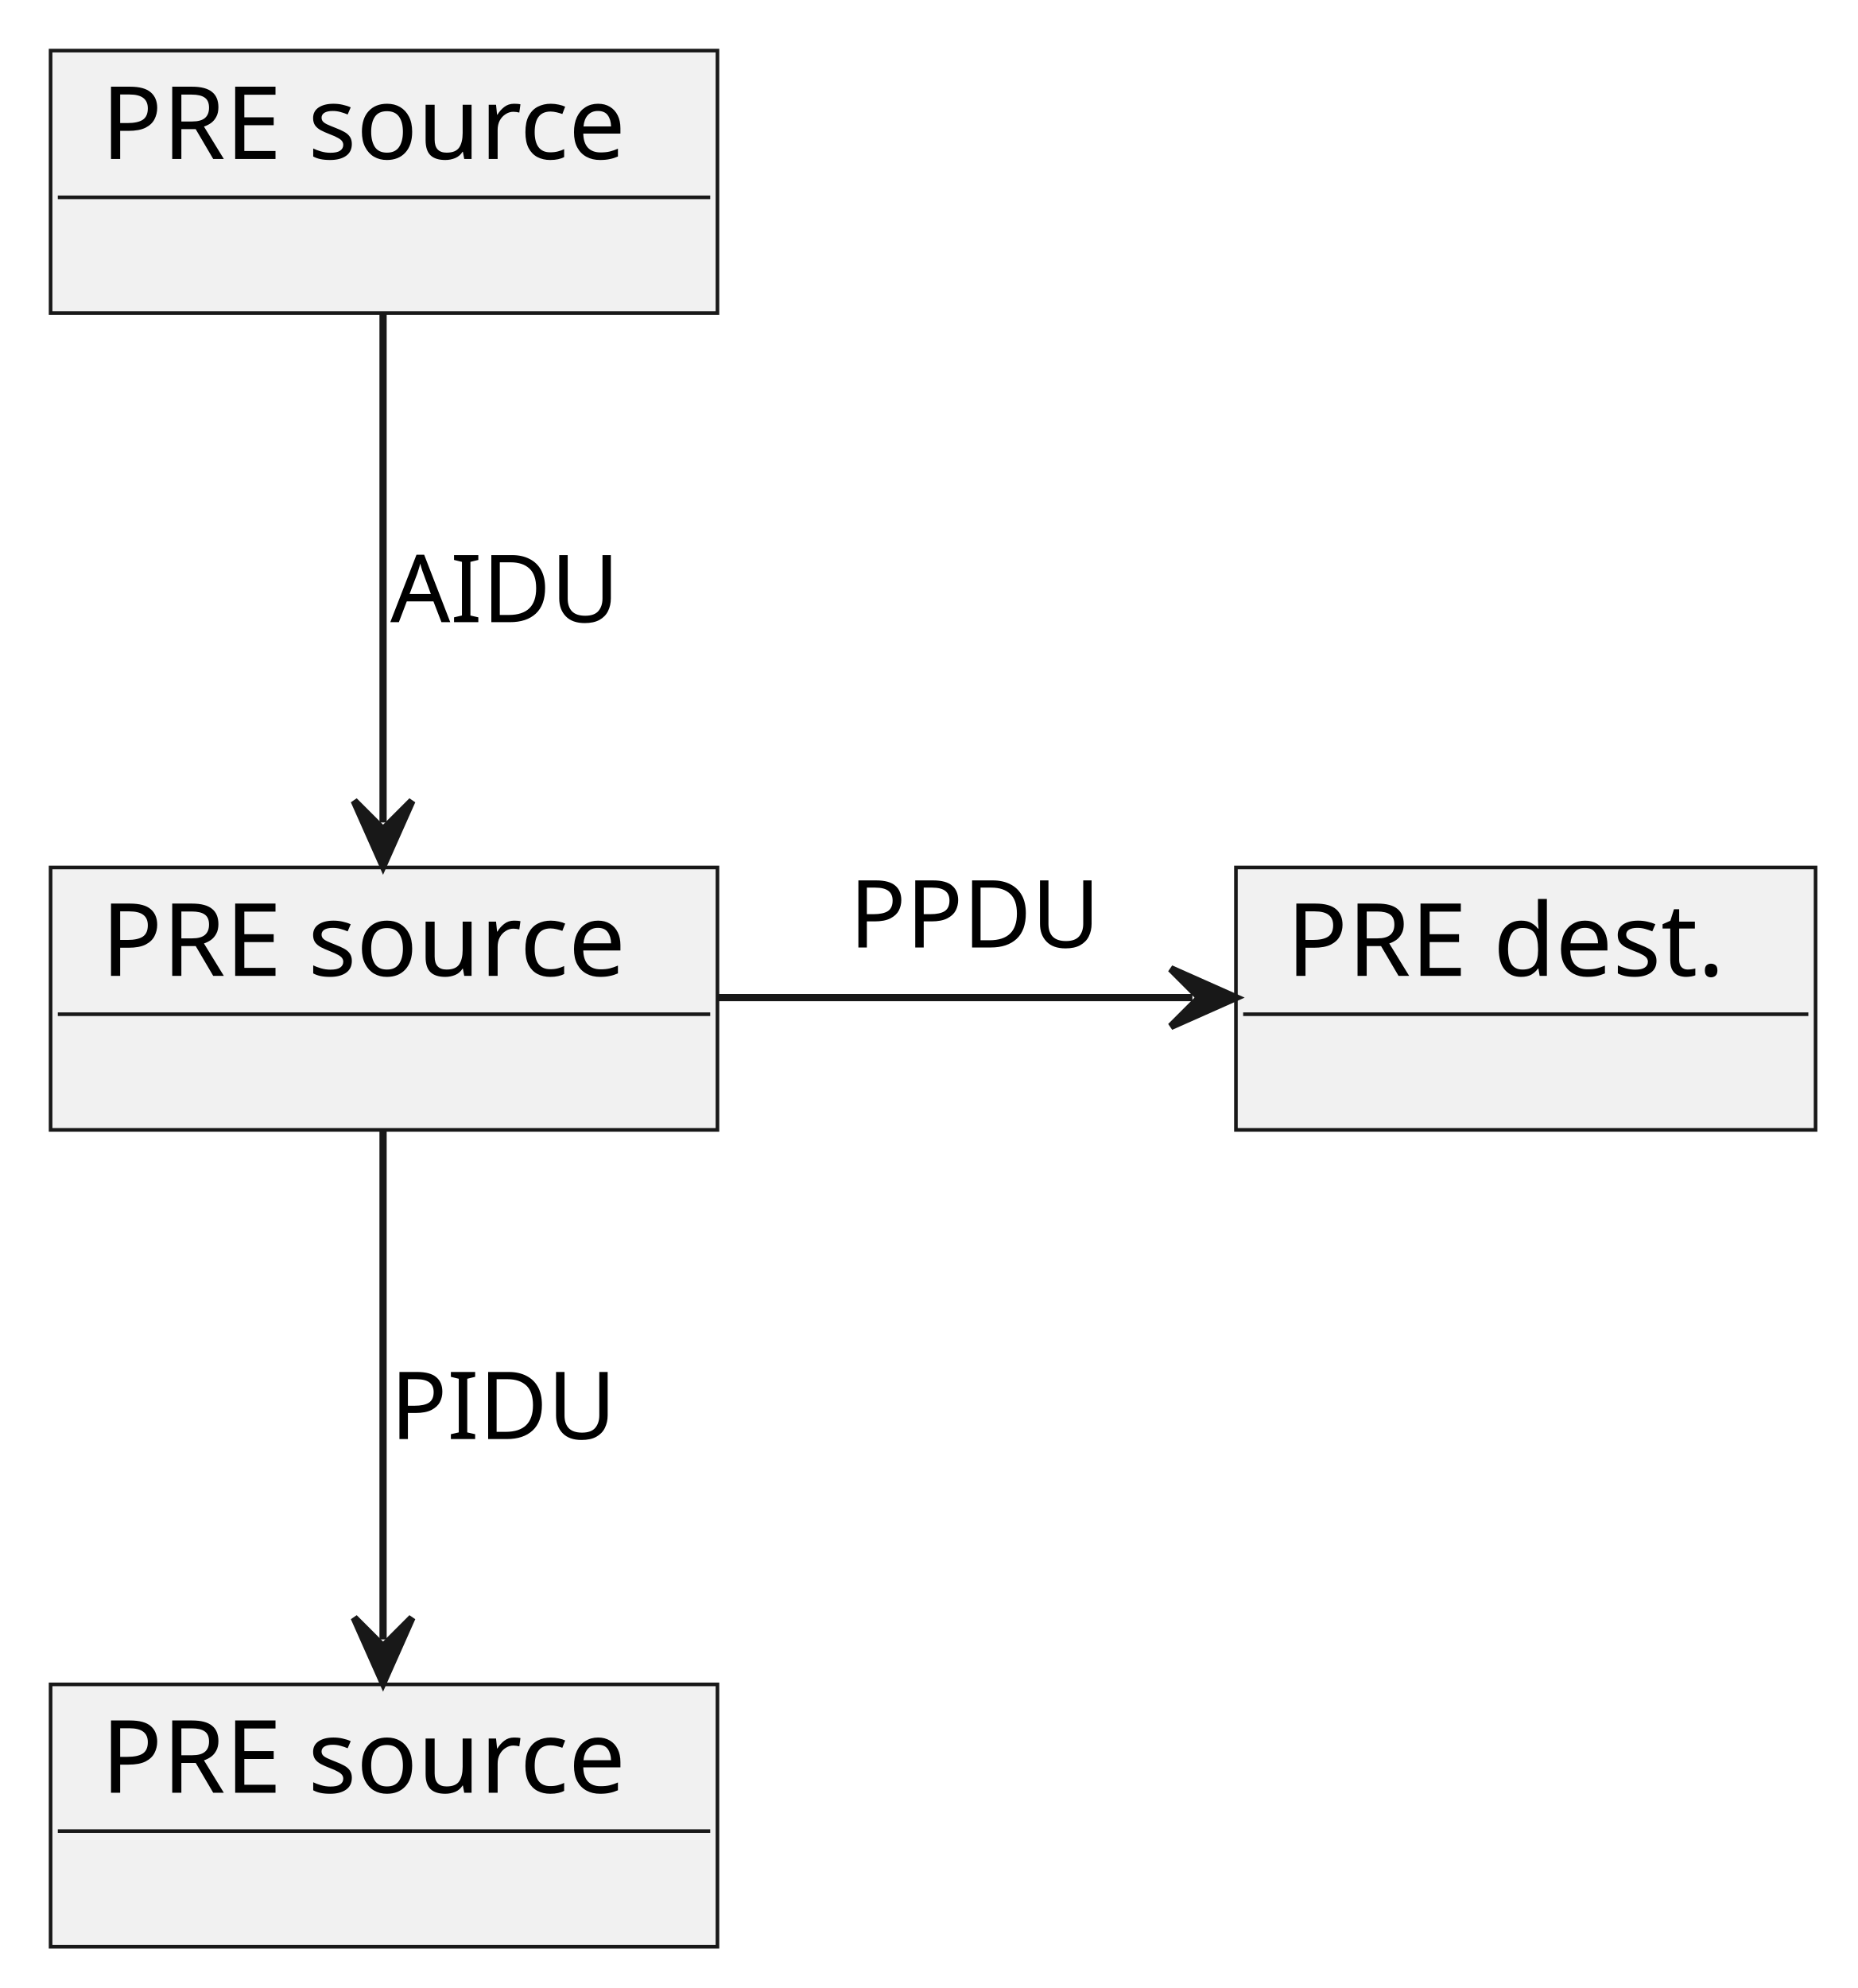
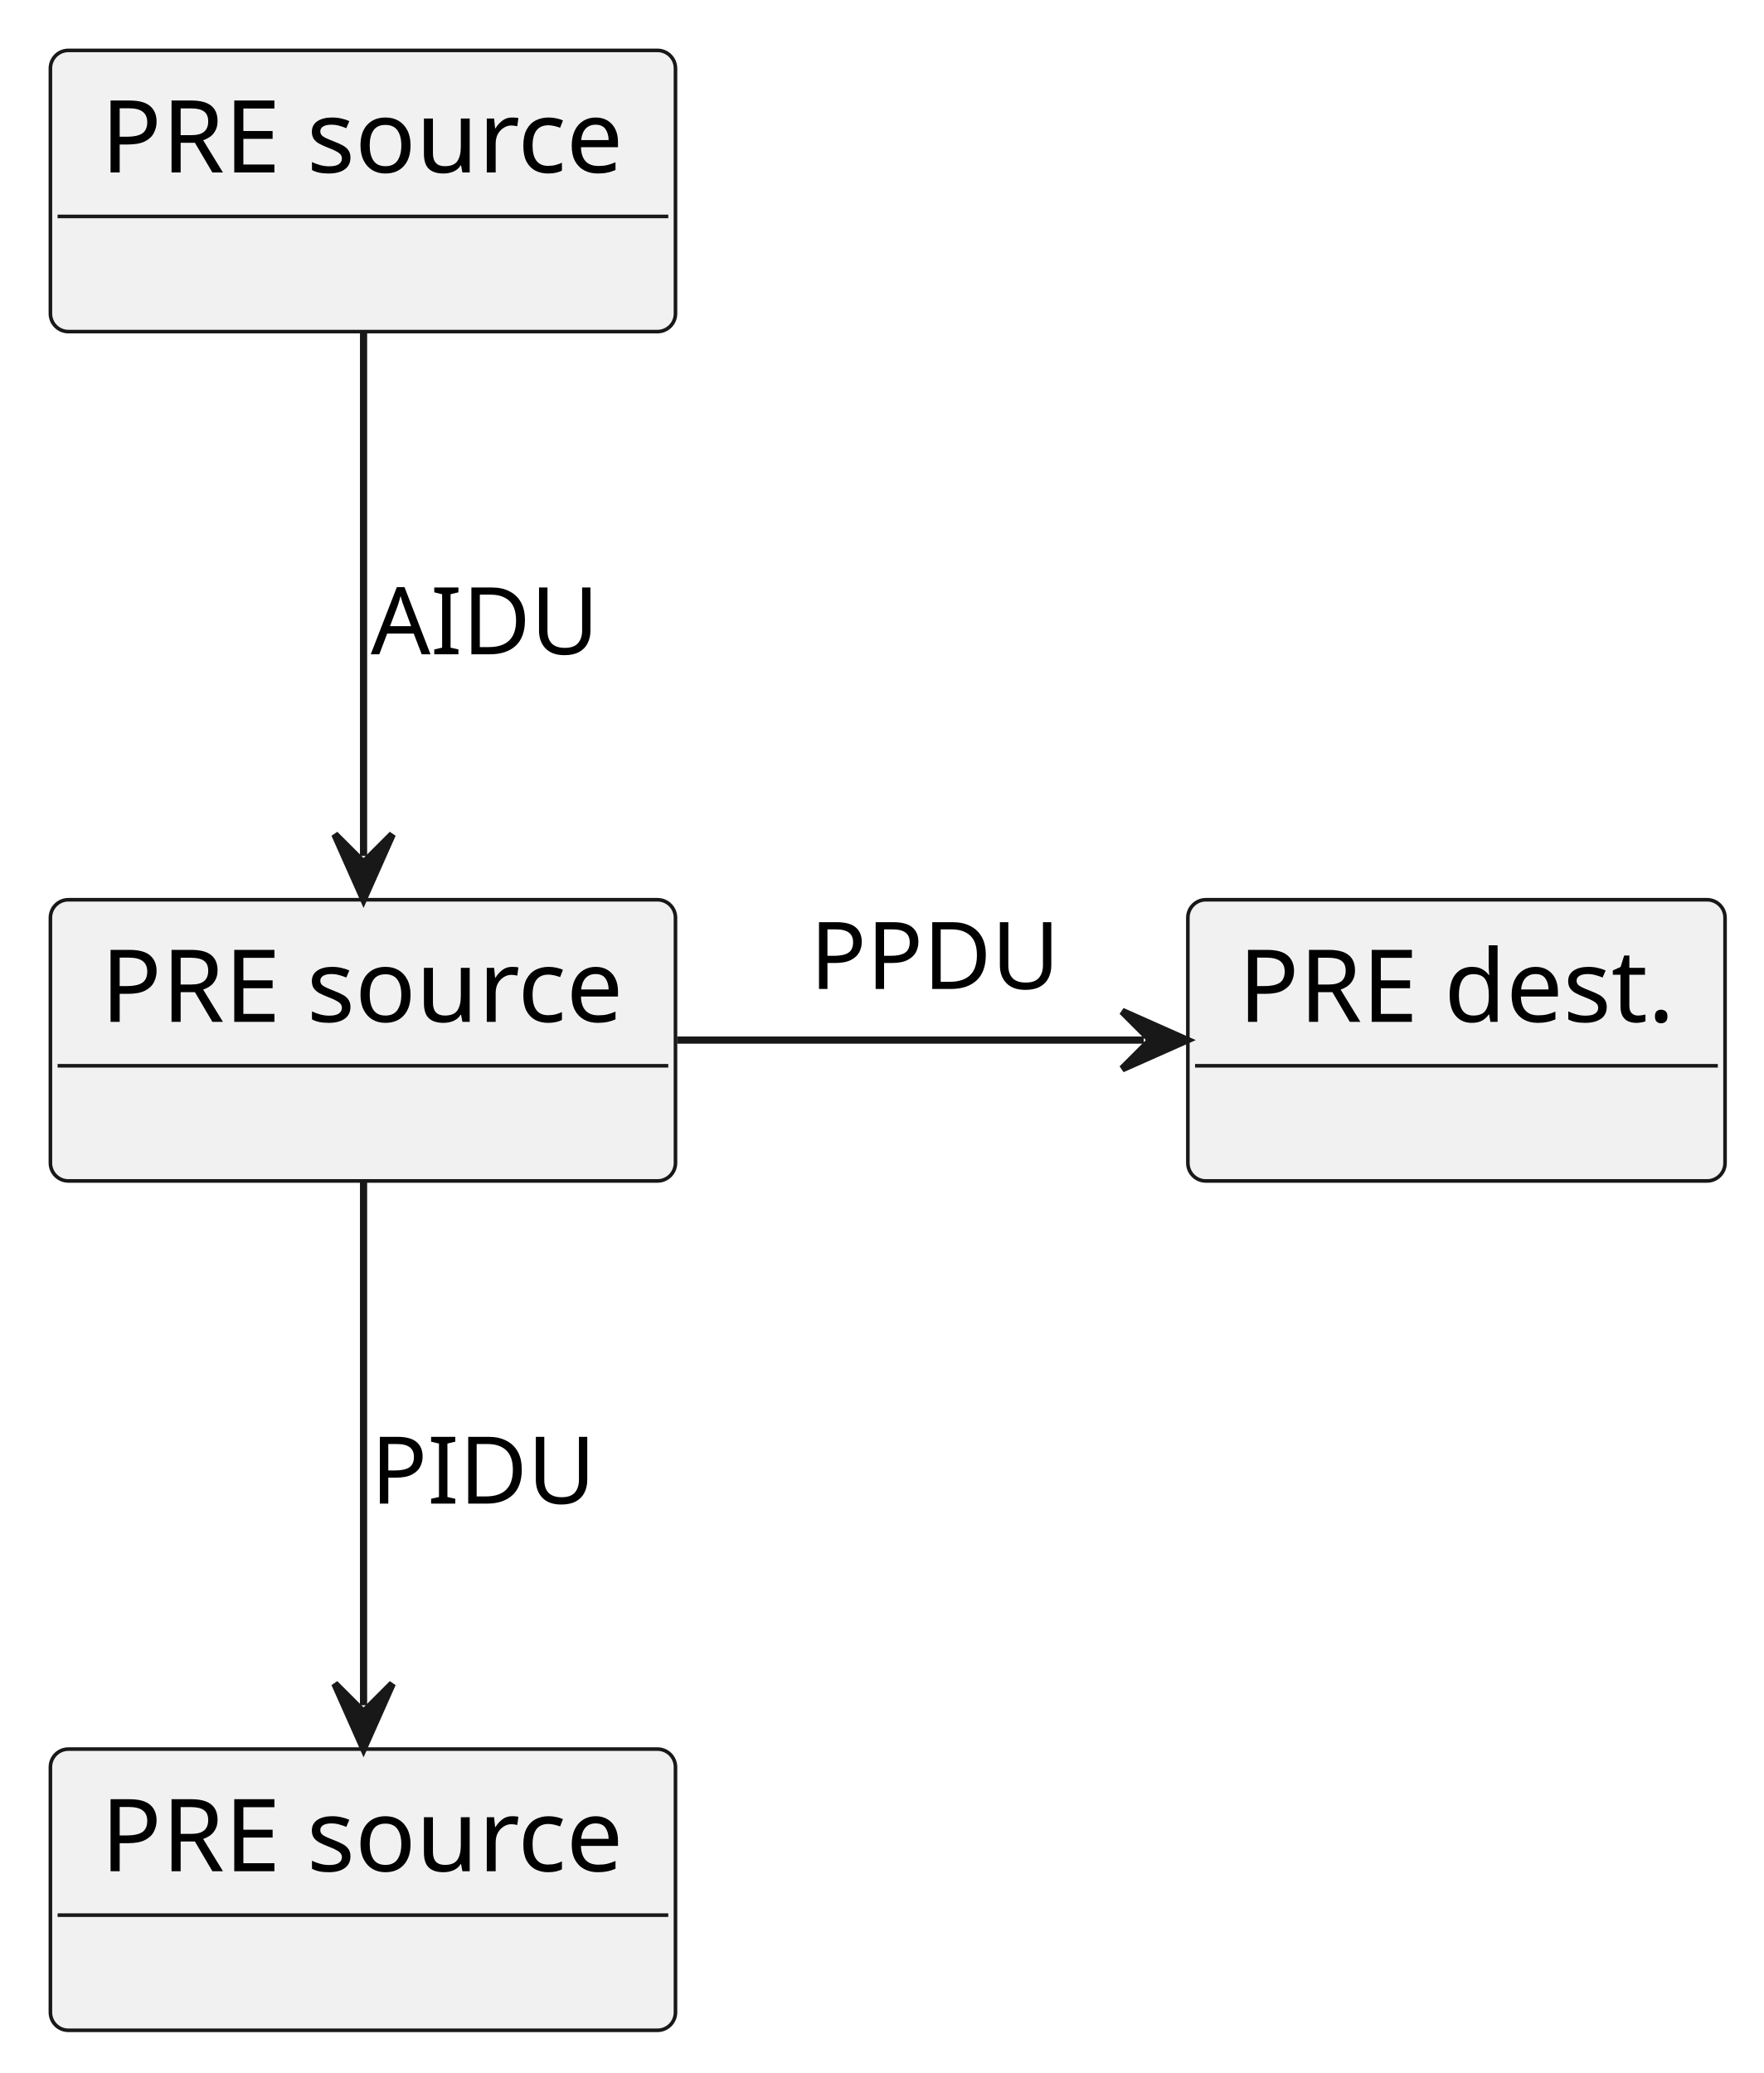
- <svg xmlns="http://www.w3.org/2000/svg" contentStyleType="text/css" height="275px" preserveAspectRatio="none" style="width:257px;height:275px;background:#FFFFFF;" version="1.1" viewBox="0 0 257 275" width="257px" zoomAndPan="magnify">
+ <svg xmlns="http://www.w3.org/2000/svg" contentStyleType="text/css" data-diagram-type="CLASS" height="288px" preserveAspectRatio="none" style="width:245px;height:288px;background:#FFFFFF;" version="1.1" viewBox="0 0 245 288" width="245px" zoomAndPan="magnify">
  <defs />
  <g>
-     <g id="elem_SU">
-       <rect fill="#F1F1F1" height="36.297" style="stroke:#181818;stroke-width:0.5;" width="92.265" x="7" y="7" />
-       <text fill="#000000" font-family="sans-serif" font-size="14" lengthAdjust="spacing" textLength="78.265" x="14" y="21.995">PRE source</text>
-       <line style="stroke:#181818;stroke-width:0.5;" x1="8" x2="98.265" y1="27.297" y2="27.297" />
+     <g class="entity" data-entity="SU" data-source-line="1" data-uid="ent0002" id="entity_SU">
+       <rect fill="#F1F1F1" height="39.068" rx="2.5" ry="2.5" style="stroke:#181818;stroke-width:0.5;" width="86.828" x="7" y="7" />
+       <text fill="#000000" font-family="sans-serif" font-size="14" lengthAdjust="spacing" textLength="72.828" x="14" y="23.966">PRE source</text>
+       <line style="stroke:#181818;stroke-width:0.5;" x1="8" x2="92.828" y1="30.068" y2="30.068" />
    </g>
-     <g id="elem_S1">
-       <rect fill="#F1F1F1" height="36.297" style="stroke:#181818;stroke-width:0.5;" width="92.265" x="7" y="120" />
-       <text fill="#000000" font-family="sans-serif" font-size="14" lengthAdjust="spacing" textLength="78.265" x="14" y="134.995">PRE source</text>
-       <line style="stroke:#181818;stroke-width:0.5;" x1="8" x2="98.265" y1="140.297" y2="140.297" />
+     <g class="entity" data-entity="S1" data-source-line="2" data-uid="ent0003" id="entity_S1">
+       <rect fill="#F1F1F1" height="39.068" rx="2.5" ry="2.5" style="stroke:#181818;stroke-width:0.5;" width="86.828" x="7" y="125" />
+       <text fill="#000000" font-family="sans-serif" font-size="14" lengthAdjust="spacing" textLength="72.828" x="14" y="141.966">PRE source</text>
+       <line style="stroke:#181818;stroke-width:0.5;" x1="8" x2="92.828" y1="148.068" y2="148.068" />
    </g>
-     <g id="elem_S2">
-       <rect fill="#F1F1F1" height="36.297" style="stroke:#181818;stroke-width:0.5;" width="80.199" x="171" y="120" />
-       <text fill="#000000" font-family="sans-serif" font-size="14" lengthAdjust="spacing" textLength="66.199" x="178" y="134.995">PRE dest.</text>
-       <line style="stroke:#181818;stroke-width:0.5;" x1="172" x2="250.199" y1="140.297" y2="140.297" />
+     <g class="entity" data-entity="S2" data-source-line="3" data-uid="ent0004" id="entity_S2">
+       <rect fill="#F1F1F1" height="39.068" rx="2.5" ry="2.5" style="stroke:#181818;stroke-width:0.5;" width="74.62" x="165" y="125" />
+       <text fill="#000000" font-family="sans-serif" font-size="14" lengthAdjust="spacing" textLength="60.62" x="172" y="141.966">PRE dest.</text>
+       <line style="stroke:#181818;stroke-width:0.5;" x1="166" x2="238.62" y1="148.068" y2="148.068" />
    </g>
-     <g id="elem_SD">
-       <rect fill="#F1F1F1" height="36.297" style="stroke:#181818;stroke-width:0.5;" width="92.265" x="7" y="233" />
-       <text fill="#000000" font-family="sans-serif" font-size="14" lengthAdjust="spacing" textLength="78.265" x="14" y="247.995">PRE source</text>
-       <line style="stroke:#181818;stroke-width:0.5;" x1="8" x2="98.265" y1="253.297" y2="253.297" />
+     <g class="entity" data-entity="SD" data-source-line="4" data-uid="ent0005" id="entity_SD">
+       <rect fill="#F1F1F1" height="39.068" rx="2.5" ry="2.5" style="stroke:#181818;stroke-width:0.5;" width="86.828" x="7" y="243" />
+       <text fill="#000000" font-family="sans-serif" font-size="14" lengthAdjust="spacing" textLength="72.828" x="14" y="259.966">PRE source</text>
+       <line style="stroke:#181818;stroke-width:0.5;" x1="8" x2="92.828" y1="266.068" y2="266.068" />
    </g>
-     <g id="link_SU_S1">
-       <path codeLine="6" d="M53,43.34 C53,64.2 53,92.98 53,113.78 " fill="none" id="SU-to-S1" style="stroke:#181818;stroke-width:1.0;" />
-       <polygon fill="#181818" points="53,119.78,57,110.78,53,114.78,49,110.78,53,119.78" style="stroke:#181818;stroke-width:1.0;" />
-       <text fill="#000000" font-family="sans-serif" font-size="13" lengthAdjust="spacing" textLength="32.252" x="54" y="86.067">AIDU</text>
+     <g class="link" data-entity-1="SU" data-entity-2="S1" data-source-line="6" data-uid="lnk6" id="link_SU_S1">
+       <path codeLine="6" d="M50.5,46.14 C50.5,67.78 50.5,97.28 50.5,118.91" fill="none" id="SU-to-S1" style="stroke:#181818;stroke-width:1;" />
+       <polygon fill="#181818" points="50.5,124.91,54.5,115.91,50.5,119.91,46.5,115.91,50.5,124.91" style="stroke:#181818;stroke-width:1;" />
+       <text fill="#000000" font-family="sans-serif" font-size="13" lengthAdjust="spacing" textLength="31.707" x="51.5" y="90.897">AIDU</text>
    </g>
-     <g id="link_S1_S2">
-       <path codeLine="7" d="M99.12,138 C121.9,138 143.1,138 164.98,138 " fill="none" id="S1-to-S2" style="stroke:#181818;stroke-width:1.0;" />
-       <polygon fill="#181818" points="170.98,138,161.98,134,165.98,138,161.98,142,170.98,138" style="stroke:#181818;stroke-width:1.0;" />
-       <text fill="#000000" font-family="sans-serif" font-size="13" lengthAdjust="spacing" textLength="35.204" x="117.5" y="131.067">PPDU</text>
+     <g class="link" data-entity-1="S1" data-entity-2="S2" data-source-line="7" data-uid="lnk7" id="link_S1_S2">
+       <path codeLine="7" d="M94.06,144.5 C116.43,144.5 137.41,144.5 158.87,144.5" fill="none" id="S1-to-S2" style="stroke:#181818;stroke-width:1;" />
+       <polygon fill="#181818" points="164.87,144.5,155.87,140.5,159.87,144.5,155.87,148.5,164.87,144.5" style="stroke:#181818;stroke-width:1;" />
+       <text fill="#000000" font-family="sans-serif" font-size="13" lengthAdjust="spacing" textLength="34.723" x="112.5" y="137.397">PPDU</text>
    </g>
-     <g id="link_S1_SD">
-       <path codeLine="8" d="M53,156.34 C53,177.2 53,205.98 53,226.78 " fill="none" id="S1-to-SD" style="stroke:#181818;stroke-width:1.0;" />
-       <polygon fill="#181818" points="53,232.78,57,223.78,53,227.78,49,223.78,53,232.78" style="stroke:#181818;stroke-width:1.0;" />
-       <text fill="#000000" font-family="sans-serif" font-size="13" lengthAdjust="spacing" textLength="31.199" x="54" y="199.067">PIDU</text>
+     <g class="link" data-entity-1="S1" data-entity-2="SD" data-source-line="8" data-uid="lnk8" id="link_S1_SD">
+       <path codeLine="8" d="M50.5,164.14 C50.5,185.78 50.5,215.28 50.5,236.91" fill="none" id="S1-to-SD" style="stroke:#181818;stroke-width:1;" />
+       <polygon fill="#181818" points="50.5,242.91,54.5,233.91,50.5,237.91,46.5,233.91,50.5,242.91" style="stroke:#181818;stroke-width:1;" />
+       <text fill="#000000" font-family="sans-serif" font-size="13" lengthAdjust="spacing" textLength="31.265" x="51.5" y="208.897">PIDU</text>
    </g>
  </g>
</svg>
